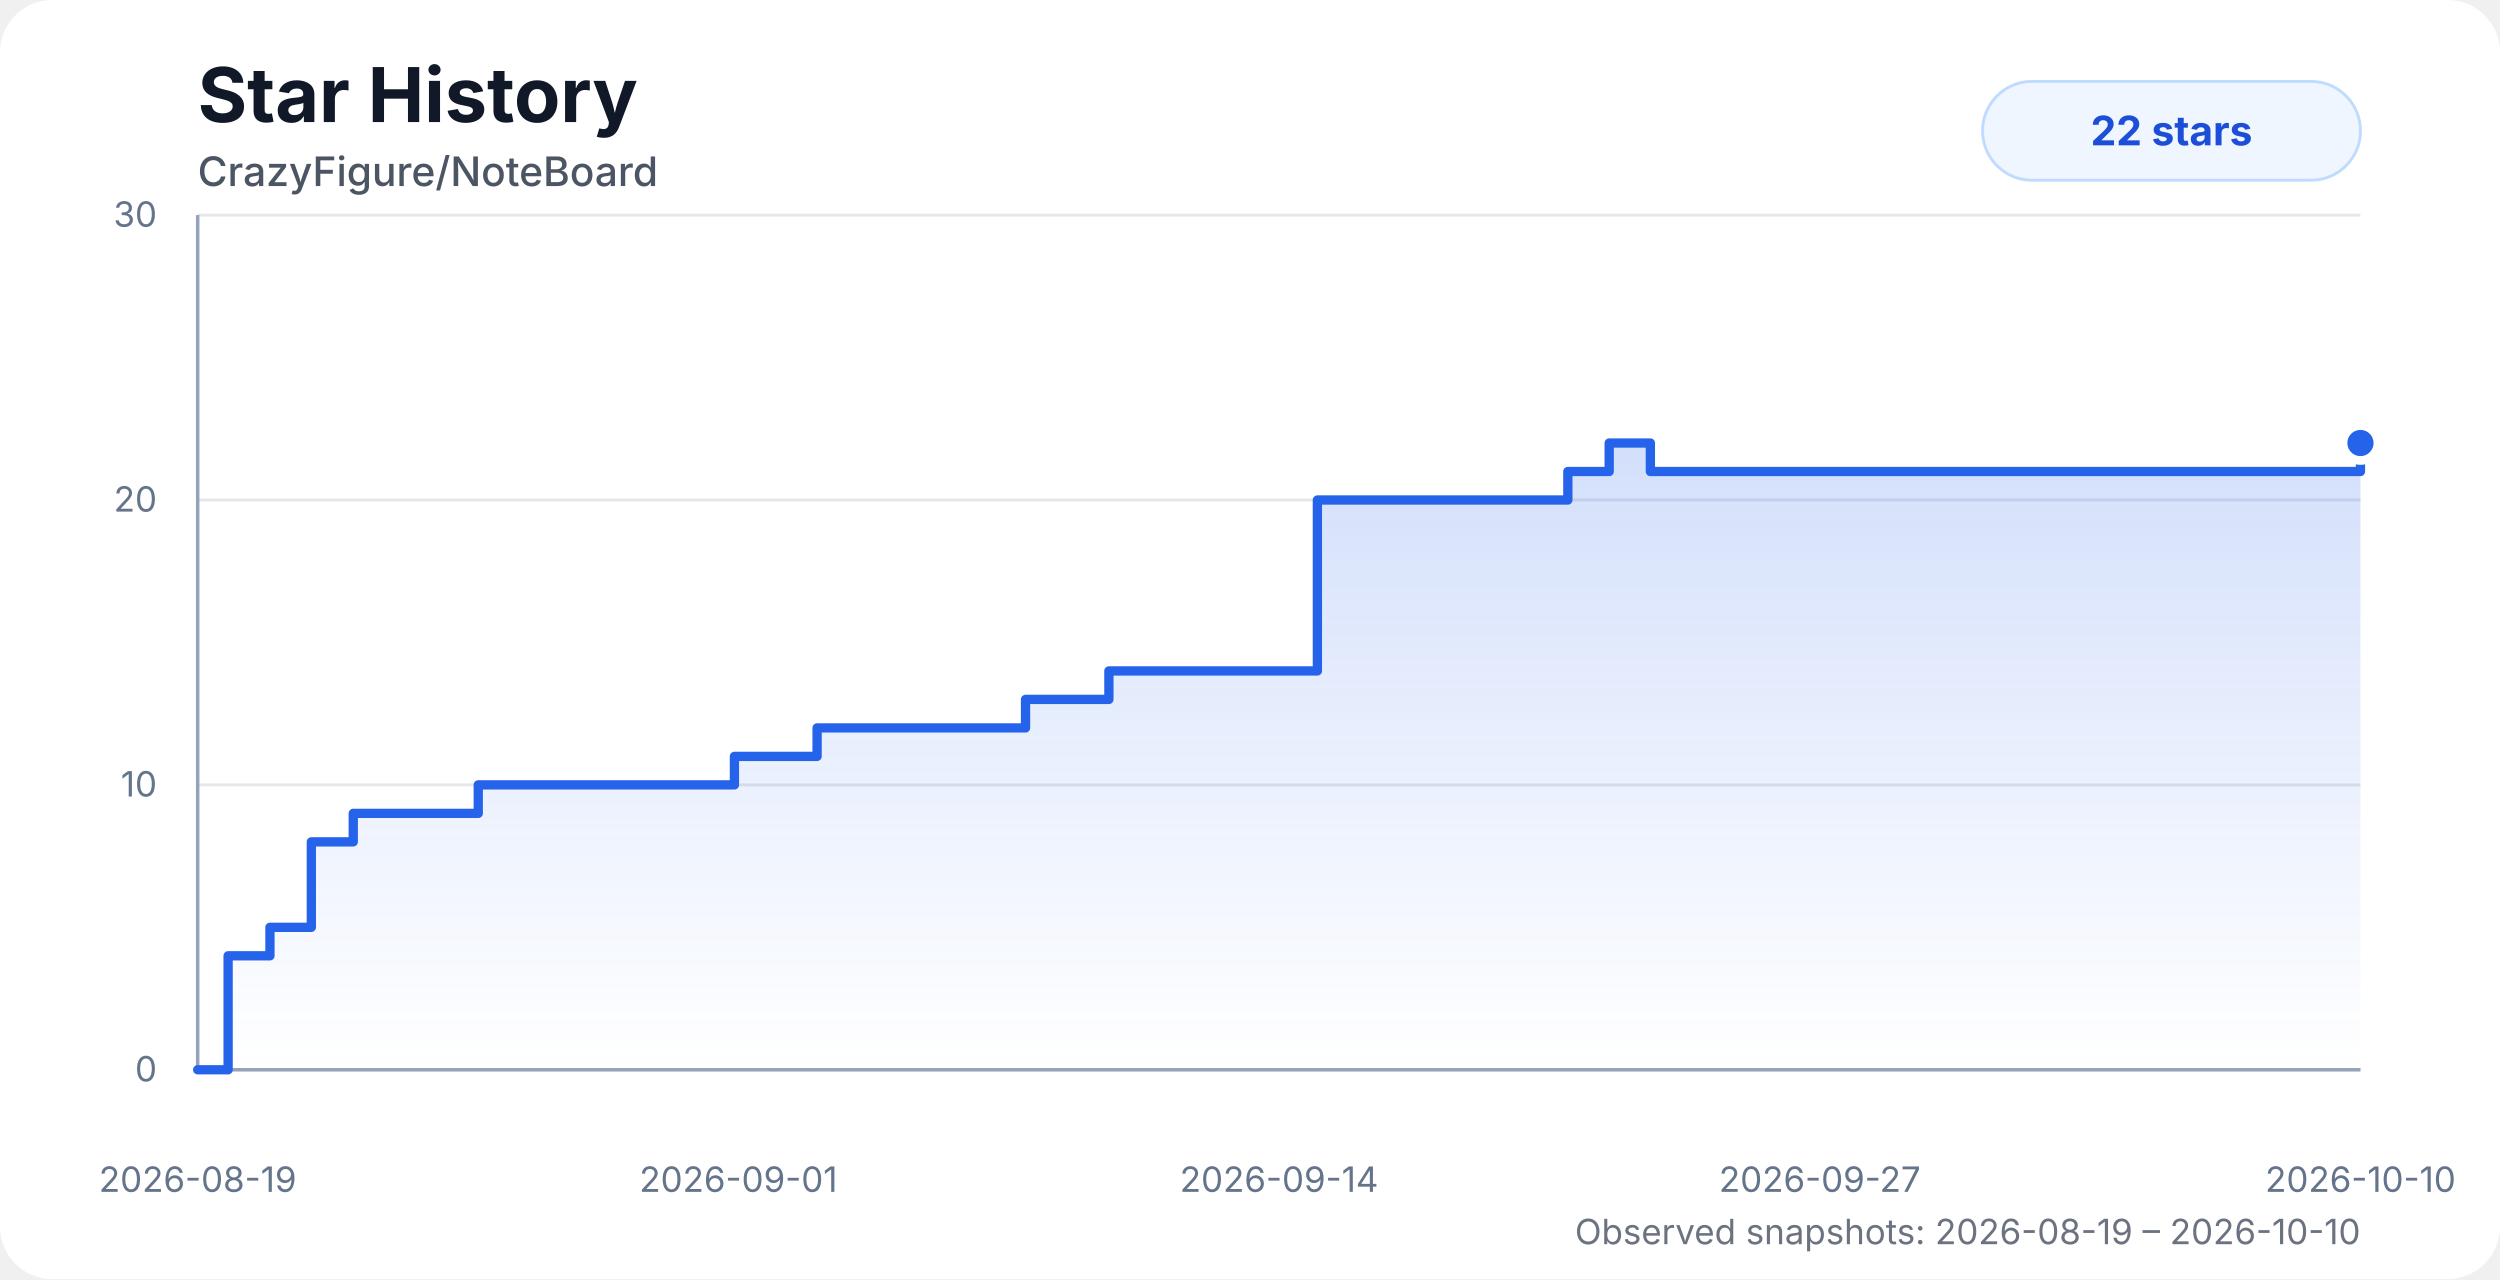
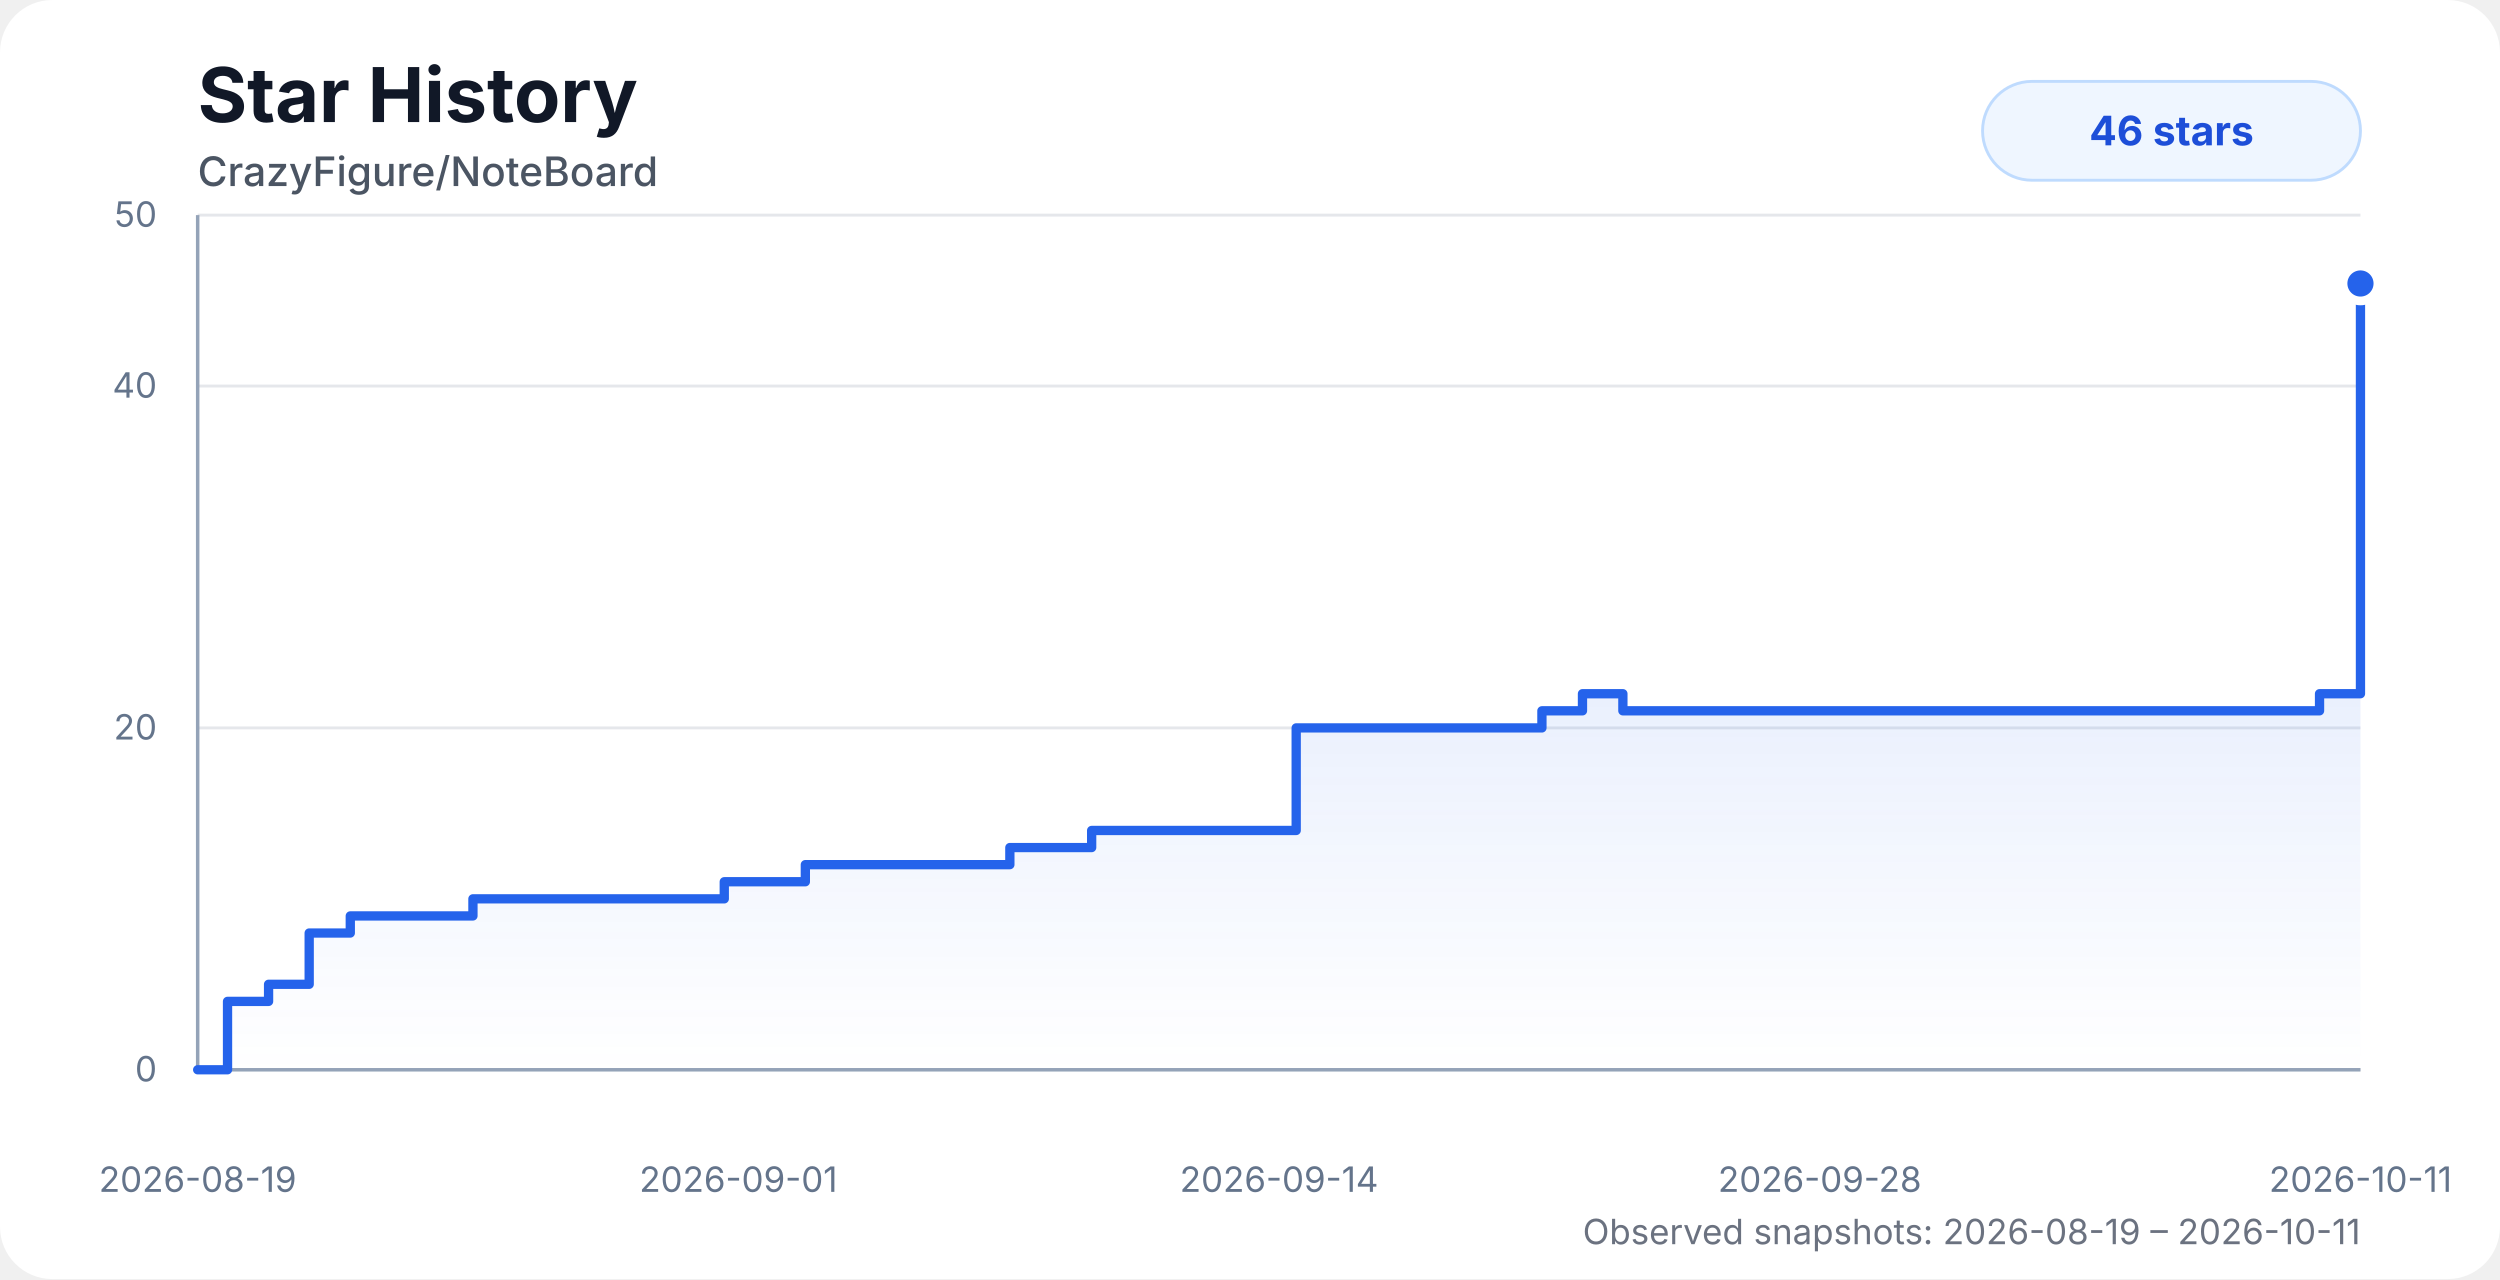
<svg xmlns="http://www.w3.org/2000/svg" width="860" height="440" viewBox="0 0 860 440" role="img" aria-labelledby="title desc">
  <style>
    .chart-bg { fill: #ffffff; }
    .title { fill: #111827; font: 700 26px system-ui, -apple-system, BlinkMacSystemFont, "Segoe UI", sans-serif; }
    .subtitle { fill: #4b5563; font: 500 14px system-ui, -apple-system, BlinkMacSystemFont, "Segoe UI", sans-serif; }
    .axis-label { fill: #64748b; font: 12px system-ui, -apple-system, BlinkMacSystemFont, "Segoe UI", sans-serif; }
    .grid { stroke: #e5e7eb; stroke-width: 1; }
    .axis { stroke: #94a3b8; stroke-width: 1.2; }
    .area { fill: url(#starGradient); opacity: 0.28; }
    .line { fill: none; stroke: #2563eb; stroke-width: 3.2; stroke-linecap: round; stroke-linejoin: round; }
    .dot { fill: #2563eb; stroke: #ffffff; stroke-width: 3; }
    .badge { fill: #eff6ff; stroke: #bfdbfe; }
    .badge-text { fill: #1d4ed8; font: 700 14px system-ui, -apple-system, BlinkMacSystemFont, "Segoe UI", sans-serif; }
    .status { fill: #6b7280; font: 12px system-ui, -apple-system, BlinkMacSystemFont, "Segoe UI", sans-serif; }
    @media (prefers-color-scheme: dark) {
      .chart-bg { fill: #0d1117; }
      .title { fill: #f8fafc; }
      .subtitle { fill: #cbd5e1; }
      .axis-label { fill: #94a3b8; }
      .grid { stroke: #1f2937; }
      .axis { stroke: #475569; }
      .dot { stroke: #0d1117; }
      .badge { fill: #172554; stroke: #1d4ed8; }
      .badge-text { fill: #bfdbfe; }
      .status { fill: #94a3b8; }
    }
  </style>
  <defs>
    <linearGradient id="starGradient" x1="0" x2="0" y1="0" y2="1">
      <stop offset="0%" stop-color="#2563eb" stop-opacity="0.72" />
      <stop offset="100%" stop-color="#2563eb" stop-opacity="0" />
    </linearGradient>
  </defs>
  <rect class="chart-bg" width="860" height="440" rx="18" />
  <text class="title" x="68" y="42">Star History</text>
  <text class="subtitle" x="68" y="64">CrazyFigure/NoteBoard</text>
  <g>
    <line class="grid" x1="68" y1="368" x2="812" y2="368" />
-     <line class="grid" x1="68" y1="270" x2="812" y2="270" />
-     <line class="grid" x1="68" y1="172" x2="812" y2="172" />
+     <line class="grid" x1="68" y1="250.4" x2="812" y2="250.4" />
+     <line class="grid" x1="68" y1="132.8" x2="812" y2="132.8" />
    <line class="grid" x1="68" y1="74" x2="812" y2="74" />
    <line class="axis" x1="68" y1="74" x2="68" y2="368" />
    <line class="axis" x1="68" y1="368" x2="812" y2="368" />
    <text class="axis-label" x="54" y="372" text-anchor="end">0</text>
-     <text class="axis-label" x="54" y="274" text-anchor="end">10</text>
-     <text class="axis-label" x="54" y="176" text-anchor="end">20</text>
-     <text class="axis-label" x="54" y="78" text-anchor="end">30</text>
+     <text class="axis-label" x="54" y="254.4" text-anchor="end">20</text>
+     <text class="axis-label" x="54" y="136.8" text-anchor="end">40</text>
+     <text class="axis-label" x="54" y="78" text-anchor="end">50</text>
    <text class="axis-label" x="68" y="410" text-anchor="middle">2026-08-19</text>
    <text class="axis-label" x="254" y="410" text-anchor="middle">2026-09-01</text>
    <text class="axis-label" x="440" y="410" text-anchor="middle">2026-09-14</text>
-     <text class="axis-label" x="626" y="410" text-anchor="middle">2026-09-27</text>
-     <text class="axis-label" x="812" y="410" text-anchor="middle">2026-10-10</text>
+     <text class="axis-label" x="626" y="410" text-anchor="middle">2026-09-28</text>
+     <text class="axis-label" x="812" y="410" text-anchor="middle">2026-10-11</text>
  </g>
-   <path class="area" d="M 68 368 H 68 V 368 H 78.47 V 328.8 H 92.86 V 319 H 107.1 V 289.6 H 121.52 V 279.8 H 135.85 V 279.8 H 150.11 V 279.8 H 164.52 V 270 H 183.95 V 270 H 199.32 V 270 H 210.63 V 270 H 224.3 V 270 H 238.79 V 270 H 252.64 V 260.2 H 266.76 V 260.2 H 281.08 V 250.4 H 295.47 V 250.4 H 309.7 V 250.4 H 324.15 V 250.4 H 338.55 V 250.4 H 352.78 V 240.6 H 367.14 V 240.6 H 381.46 V 230.8 H 395.82 V 230.8 H 410.02 V 230.8 H 424.58 V 230.8 H 439 V 230.8 H 453.18 V 172 H 467.48 V 172 H 481.83 V 172 H 496.06 V 172 H 510.37 V 172 H 524.95 V 172 H 539.34 V 162.2 H 553.56 V 152.4 H 567.73 V 162.2 H 582.14 V 162.2 H 596.44 V 162.2 H 610.76 V 162.2 H 625.37 V 162.2 H 639.94 V 162.2 H 654.24 V 162.2 H 668.47 V 162.2 H 683.03 V 162.2 H 697.26 V 162.2 H 711.32 V 162.2 H 725.88 V 162.2 H 740.31 V 162.2 H 754.9 V 162.2 H 769.04 V 162.2 H 783.5 V 162.2 H 797.8 V 162.2 H 812 V 152.4 L 812 368 L 68 368 Z" />
-   <path class="line" d="M 68 368 H 68 V 368 H 78.47 V 328.8 H 92.86 V 319 H 107.1 V 289.6 H 121.52 V 279.8 H 135.85 V 279.8 H 150.11 V 279.8 H 164.52 V 270 H 183.95 V 270 H 199.32 V 270 H 210.63 V 270 H 224.3 V 270 H 238.79 V 270 H 252.64 V 260.2 H 266.76 V 260.2 H 281.08 V 250.4 H 295.47 V 250.4 H 309.7 V 250.4 H 324.15 V 250.4 H 338.55 V 250.4 H 352.78 V 240.6 H 367.14 V 240.6 H 381.46 V 230.8 H 395.82 V 230.8 H 410.02 V 230.8 H 424.58 V 230.8 H 439 V 230.8 H 453.18 V 172 H 467.48 V 172 H 481.83 V 172 H 496.06 V 172 H 510.37 V 172 H 524.95 V 172 H 539.34 V 162.2 H 553.56 V 152.4 H 567.73 V 162.2 H 582.14 V 162.2 H 596.44 V 162.2 H 610.76 V 162.2 H 625.37 V 162.2 H 639.94 V 162.2 H 654.24 V 162.2 H 668.47 V 162.2 H 683.03 V 162.2 H 697.26 V 162.2 H 711.32 V 162.2 H 725.88 V 162.2 H 740.31 V 162.2 H 754.9 V 162.2 H 769.04 V 162.2 H 783.5 V 162.2 H 797.8 V 162.2 H 812 V 152.4" />
-   <circle class="dot" cx="812" cy="152.4" r="6" />
+   <path class="area" d="M 68 368 H 68 V 368 H 78.27 V 344.48 H 92.39 V 338.6 H 106.36 V 320.96 H 120.5 V 315.08 H 134.57 V 315.08 H 148.56 V 315.08 H 162.69 V 309.2 H 181.76 V 309.2 H 196.83 V 309.2 H 207.93 V 309.2 H 221.34 V 309.2 H 235.56 V 309.2 H 249.15 V 303.32 H 263 V 303.32 H 277.04 V 297.44 H 291.16 V 297.44 H 305.13 V 297.44 H 319.3 V 297.44 H 333.43 V 297.44 H 347.39 V 291.56 H 361.48 V 291.56 H 375.53 V 285.68 H 389.61 V 285.68 H 403.55 V 285.68 H 417.84 V 285.68 H 431.98 V 285.68 H 445.89 V 250.4 H 459.92 V 250.4 H 474 V 250.4 H 487.96 V 250.4 H 502 V 250.4 H 516.3 V 250.4 H 530.42 V 244.52 H 544.37 V 238.64 H 558.27 V 244.52 H 572.42 V 244.52 H 586.44 V 244.52 H 600.49 V 244.52 H 614.82 V 244.52 H 629.11 V 244.52 H 643.15 V 244.52 H 657.11 V 244.52 H 671.4 V 244.52 H 685.35 V 244.52 H 699.14 V 244.52 H 713.43 V 244.52 H 727.59 V 244.52 H 741.9 V 244.52 H 755.77 V 244.52 H 769.96 V 244.52 H 783.98 V 244.52 H 797.92 V 238.64 H 812 V 97.52 L 812 368 L 68 368 Z" />
+   <path class="line" d="M 68 368 H 68 V 368 H 78.27 V 344.48 H 92.39 V 338.6 H 106.36 V 320.96 H 120.5 V 315.08 H 134.57 V 315.08 H 148.56 V 315.08 H 162.69 V 309.2 H 181.76 V 309.2 H 196.83 V 309.2 H 207.93 V 309.2 H 221.34 V 309.2 H 235.56 V 309.2 H 249.15 V 303.32 H 263 V 303.32 H 277.04 V 297.44 H 291.16 V 297.44 H 305.13 V 297.44 H 319.3 V 297.44 H 333.43 V 297.44 H 347.39 V 291.56 H 361.48 V 291.56 H 375.53 V 285.68 H 389.61 V 285.68 H 403.55 V 285.68 H 417.84 V 285.68 H 431.98 V 285.68 H 445.89 V 250.4 H 459.92 V 250.4 H 474 V 250.4 H 487.96 V 250.4 H 502 V 250.4 H 516.3 V 250.4 H 530.42 V 244.52 H 544.37 V 238.64 H 558.27 V 244.52 H 572.42 V 244.52 H 586.44 V 244.52 H 600.49 V 244.52 H 614.82 V 244.52 H 629.11 V 244.52 H 643.15 V 244.52 H 657.11 V 244.52 H 671.4 V 244.52 H 685.35 V 244.52 H 699.14 V 244.52 H 713.43 V 244.52 H 727.59 V 244.52 H 741.9 V 244.52 H 755.77 V 244.52 H 769.96 V 244.52 H 783.98 V 244.52 H 797.92 V 238.64 H 812 V 97.52" />
+   <circle class="dot" cx="812" cy="97.52" r="6" />
  <rect class="badge" x="682" y="28" width="130" height="34" rx="17" />
-   <text class="badge-text" x="747" y="50" text-anchor="middle">22 stars</text>
-   <text class="status" x="812" y="428" text-anchor="end">Observed snapshots: 2026-08-19 – 2026-10-10</text>
+   <text class="badge-text" x="747" y="50" text-anchor="middle">46 stars</text>
+   <text class="status" x="812" y="428" text-anchor="end">Observed snapshots: 2026-08-19 – 2026-10-11</text>
</svg>
